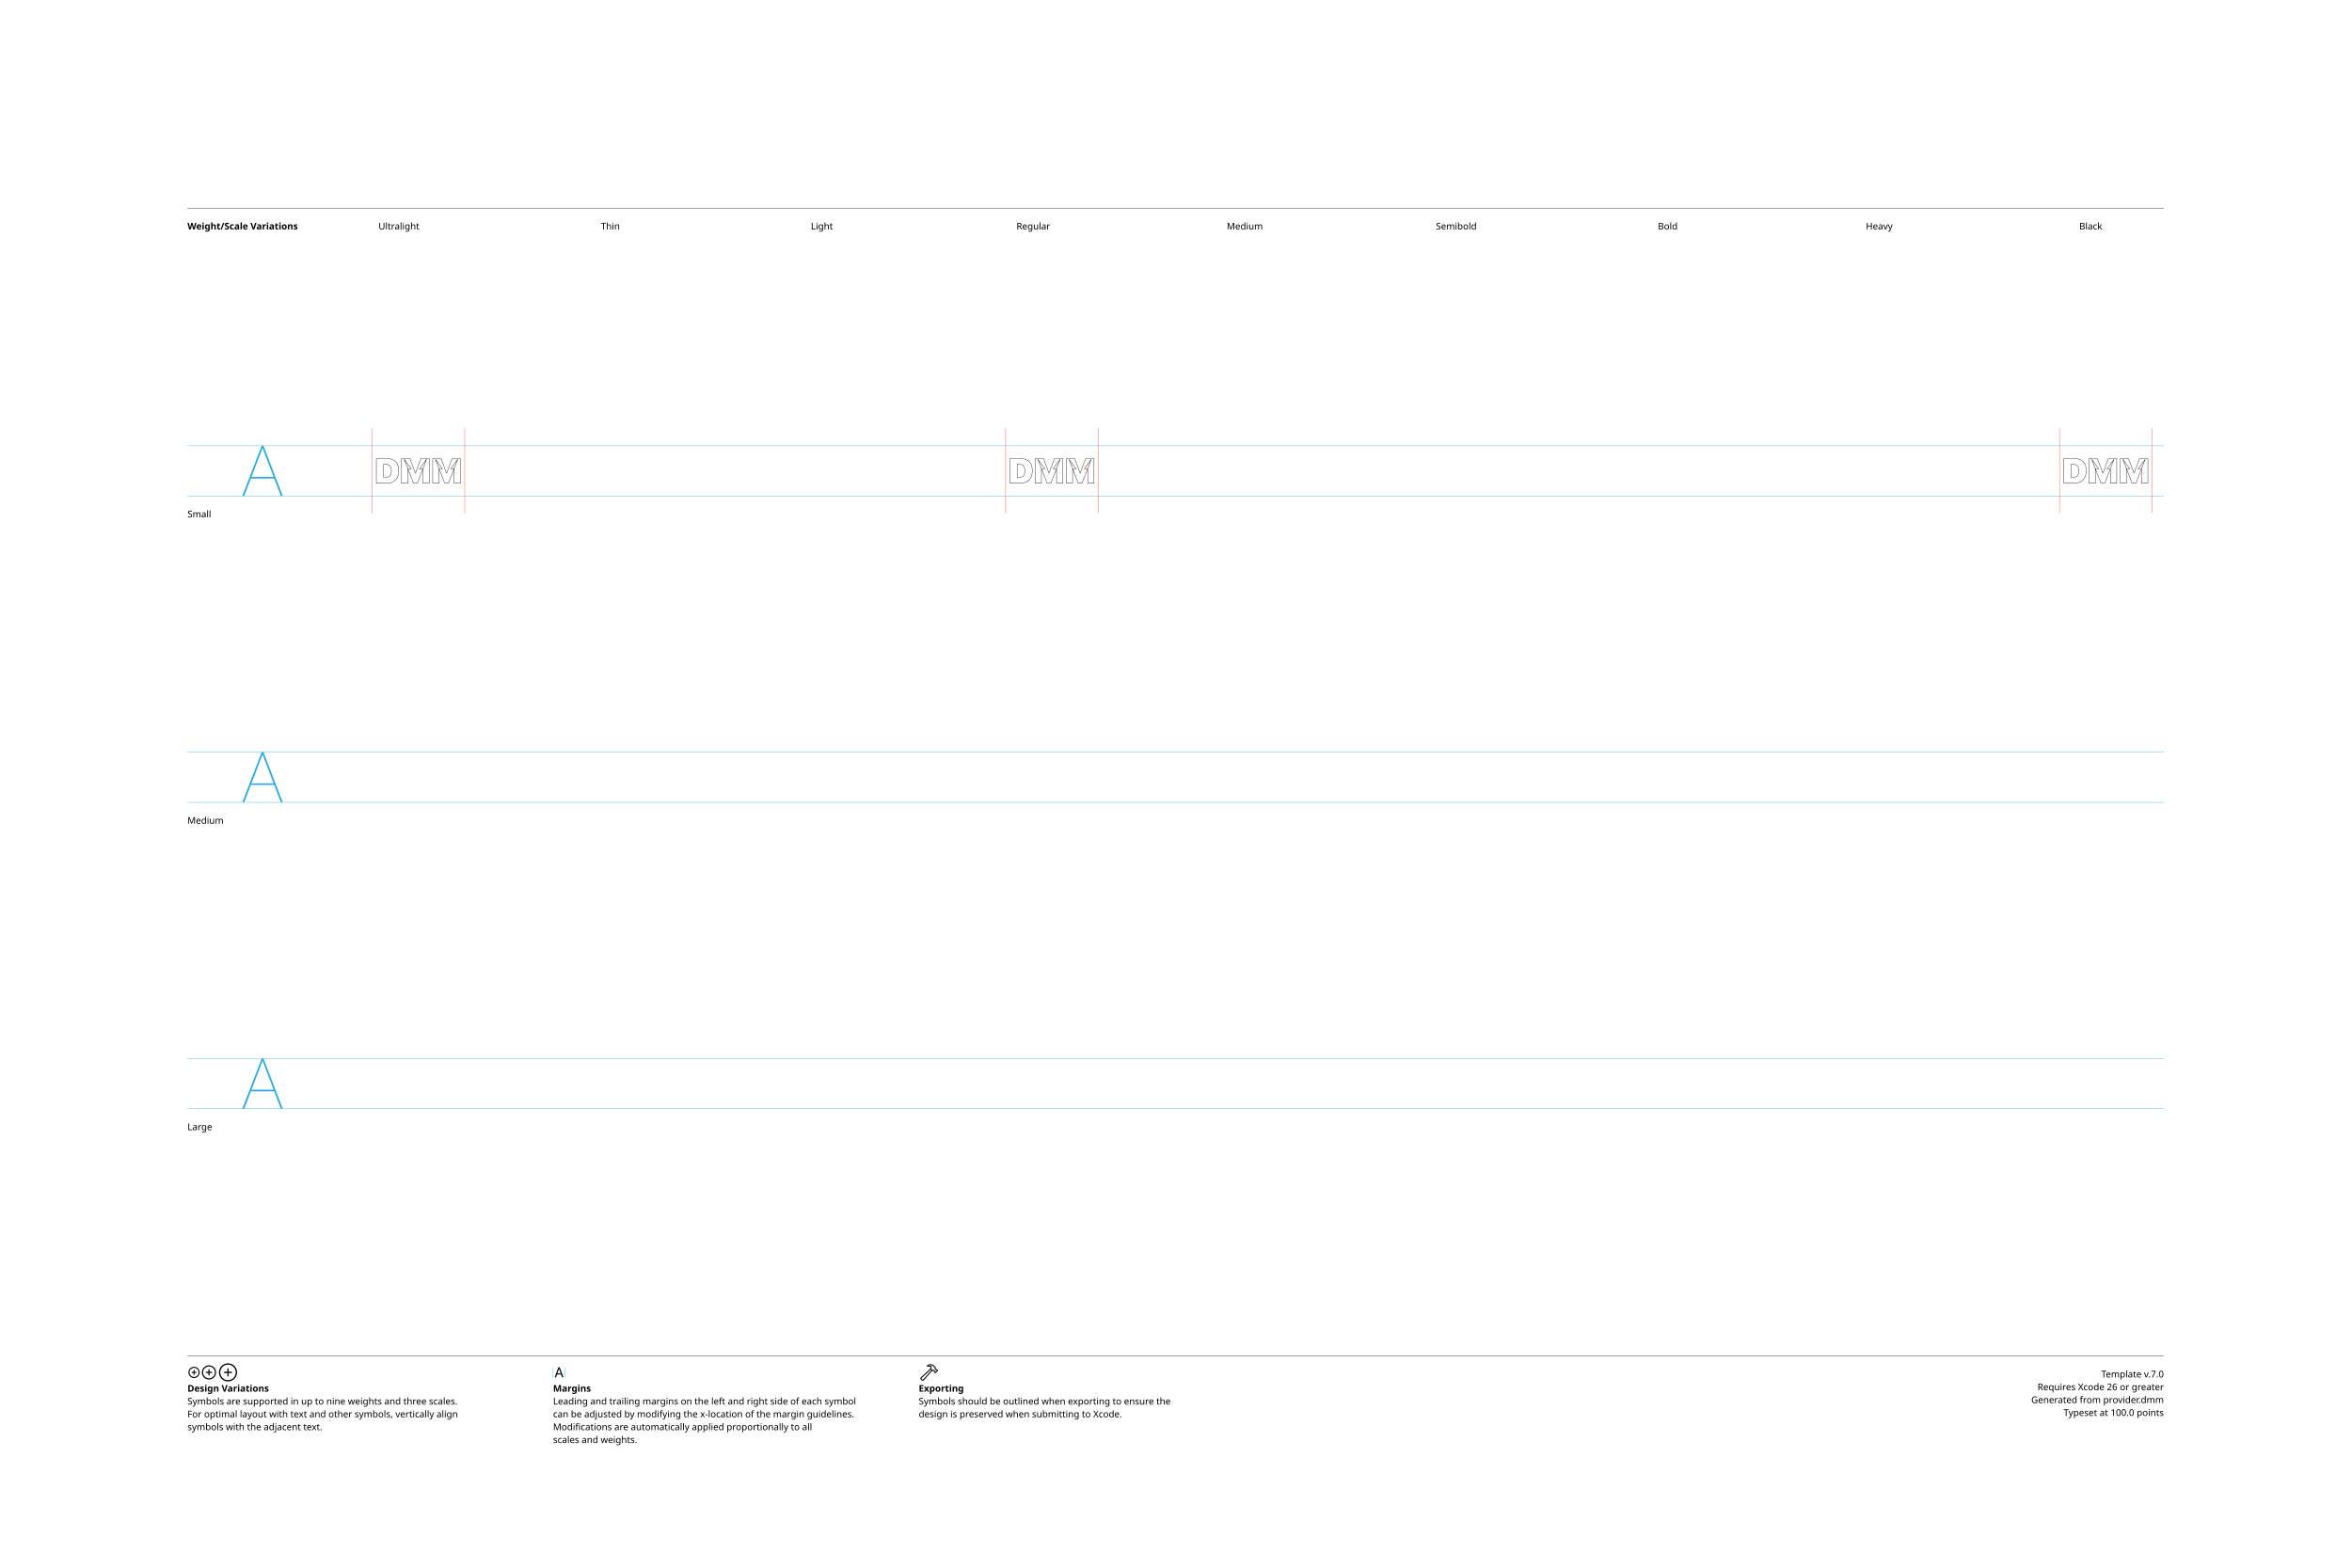
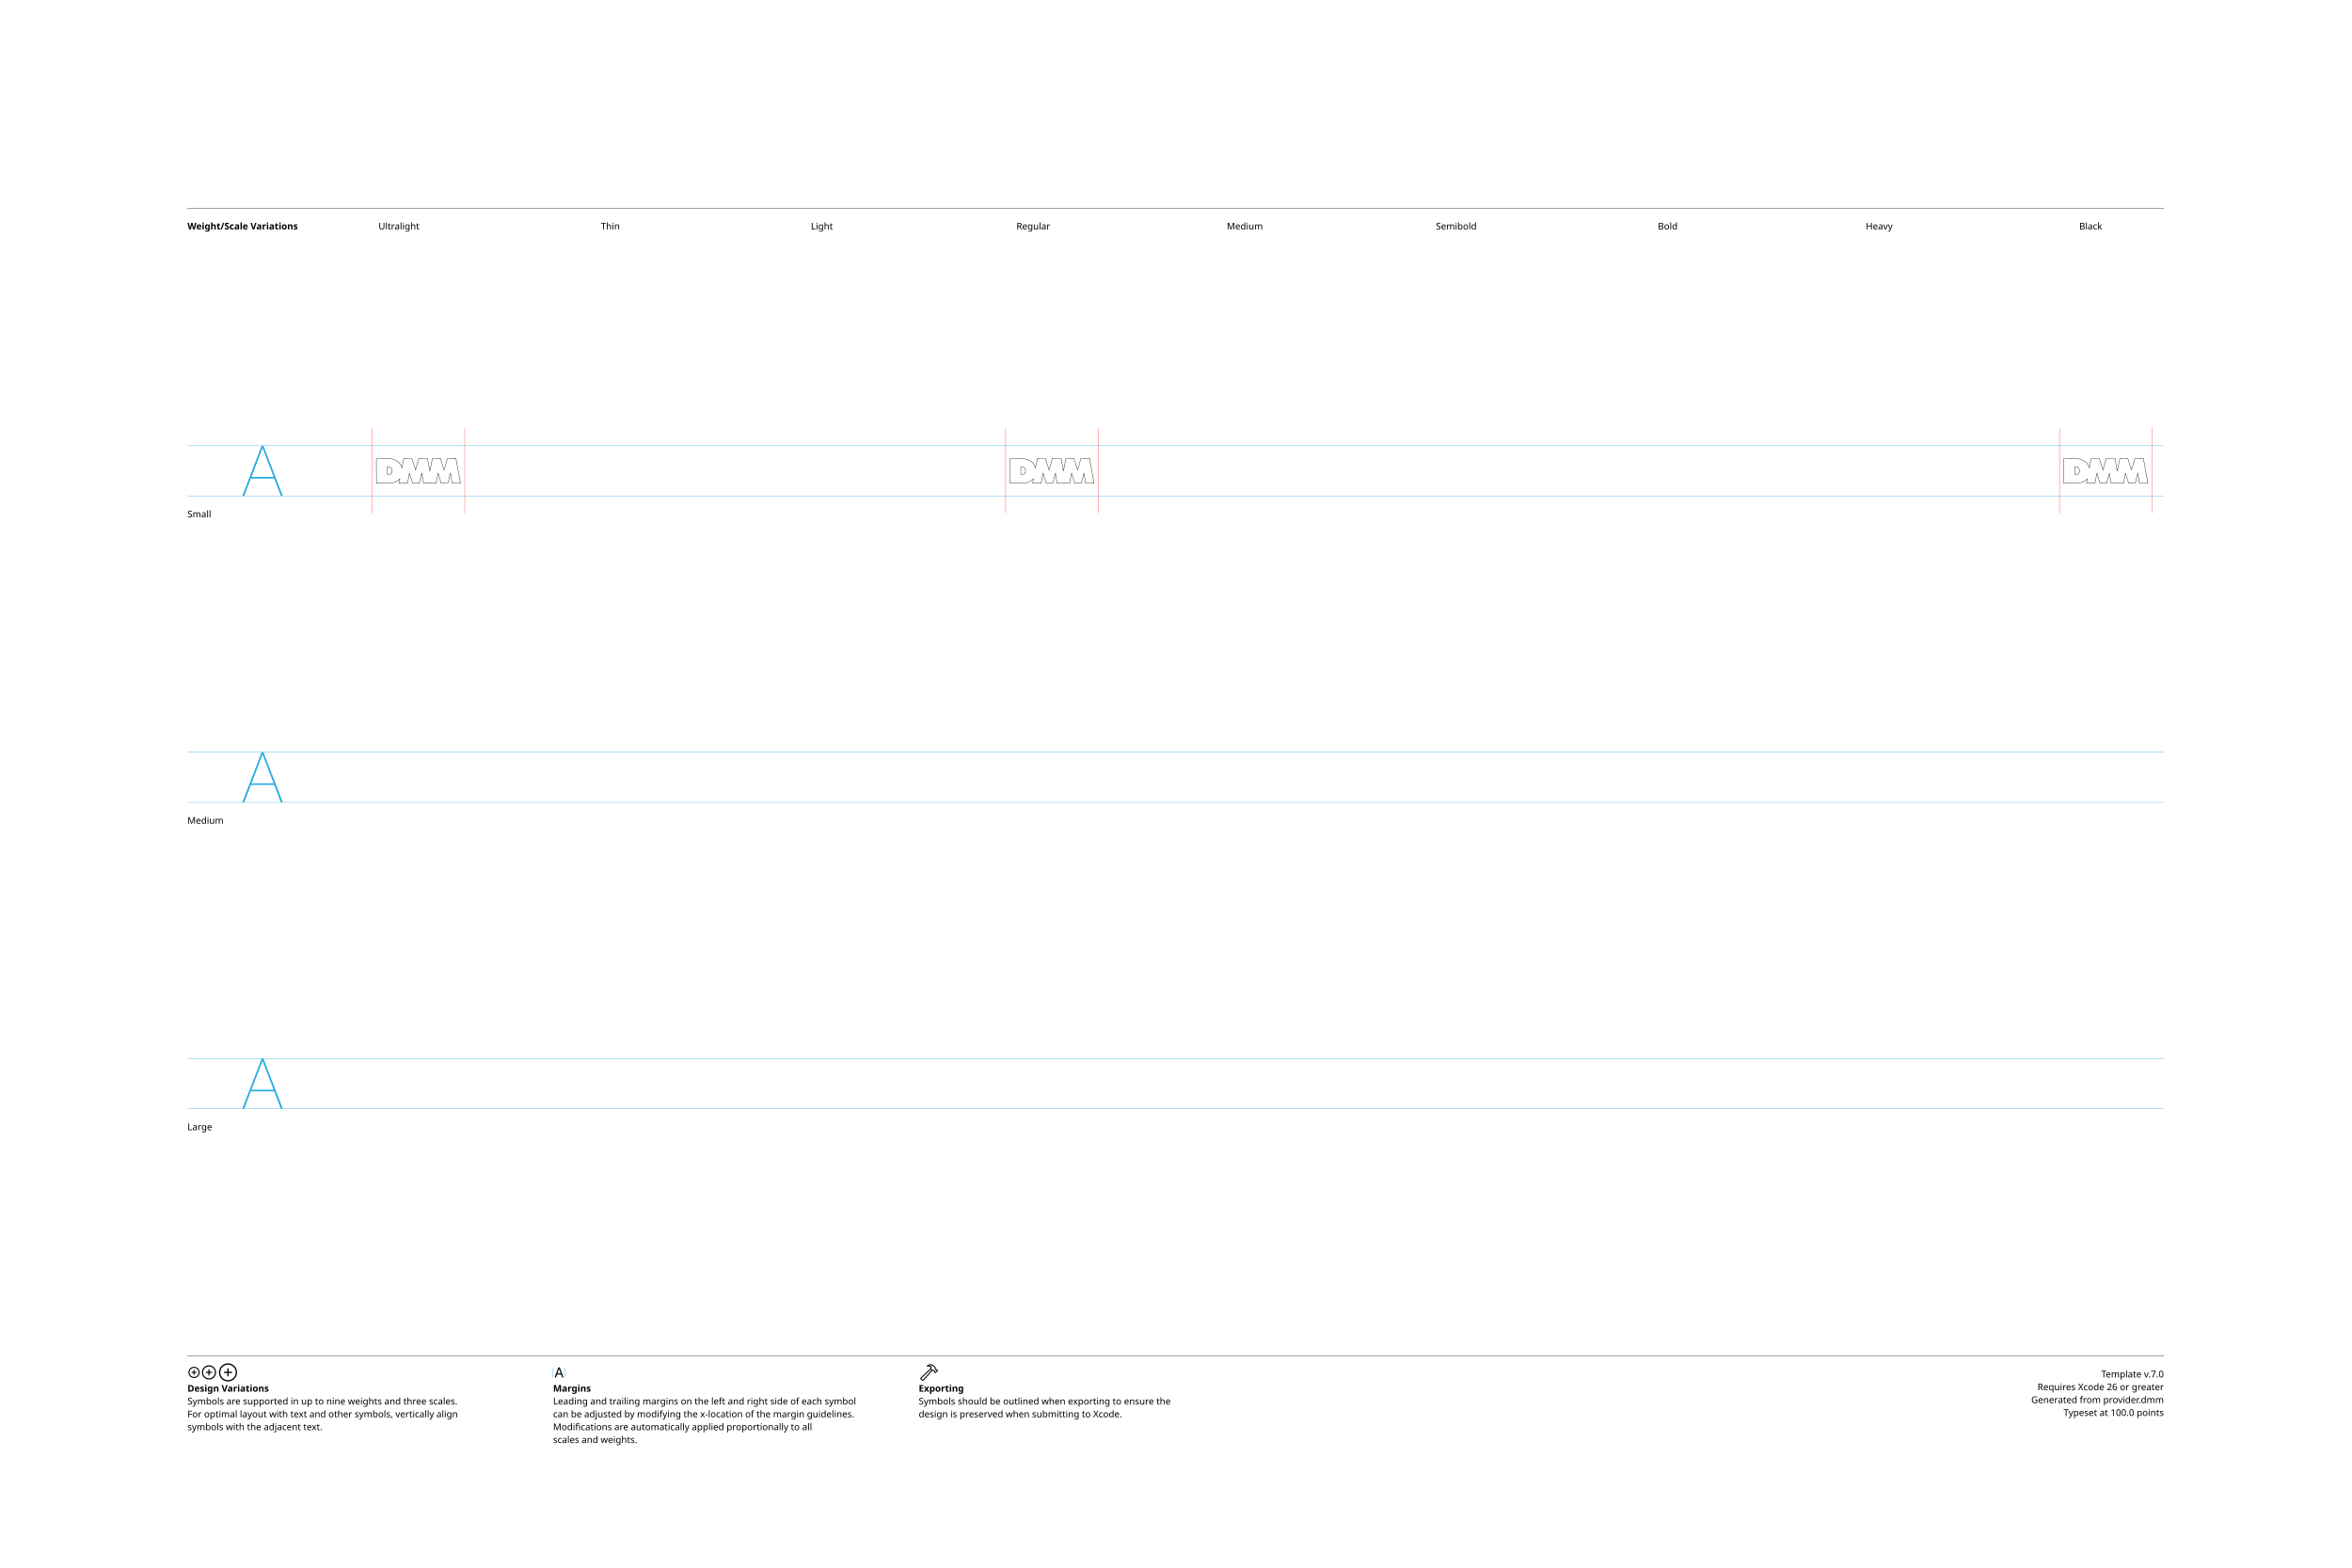
<svg xmlns="http://www.w3.org/2000/svg" version="1.1" viewBox="0 0 3300 2200">
  <style>.defaults {-sfsymbols-variable-value-mode:color;-sfsymbols-draw-reverses-motion-groups:false}

.monochrome-0 {-sfsymbols-motion-group:0}

.multicolor-0:tintColor {-sfsymbols-motion-group:0}

.hierarchical-0:primary {-sfsymbols-motion-group:0}

.SFSymbolsPreviewWireframe {fill:none;opacity:1.0;stroke:black;stroke-width:0.5}
</style>
  <g id="Notes">
    <rect height="2200" id="artboard" style="fill:white;opacity:1" width="3300" x="0" y="0" />
    <line style="fill:none;stroke:black;opacity:1;stroke-width:0.5;" x1="263" x2="3036" y1="292" y2="292" />
    <text style="stroke:none;fill:black;font-family:sans-serif;font-size:13;font-weight:bold;" transform="matrix(1 0 0 1 263 322)">Weight/Scale Variations</text>
    <text style="stroke:none;fill:black;font-family:sans-serif;font-size:13;text-anchor:middle;" transform="matrix(1 0 0 1 559.711 322)">Ultralight</text>
    <text style="stroke:none;fill:black;font-family:sans-serif;font-size:13;text-anchor:middle;" transform="matrix(1 0 0 1 856.422 322)">Thin</text>
    <text style="stroke:none;fill:black;font-family:sans-serif;font-size:13;text-anchor:middle;" transform="matrix(1 0 0 1 1153.13 322)">Light</text>
    <text style="stroke:none;fill:black;font-family:sans-serif;font-size:13;text-anchor:middle;" transform="matrix(1 0 0 1 1449.84 322)">Regular</text>
    <text style="stroke:none;fill:black;font-family:sans-serif;font-size:13;text-anchor:middle;" transform="matrix(1 0 0 1 1746.56 322)">Medium</text>
    <text style="stroke:none;fill:black;font-family:sans-serif;font-size:13;text-anchor:middle;" transform="matrix(1 0 0 1 2043.27 322)">Semibold</text>
    <text style="stroke:none;fill:black;font-family:sans-serif;font-size:13;text-anchor:middle;" transform="matrix(1 0 0 1 2339.98 322)">Bold</text>
    <text style="stroke:none;fill:black;font-family:sans-serif;font-size:13;text-anchor:middle;" transform="matrix(1 0 0 1 2636.69 322)">Heavy</text>
    <text style="stroke:none;fill:black;font-family:sans-serif;font-size:13;text-anchor:middle;" transform="matrix(1 0 0 1 2933.4 322)">Black</text>
    <line style="fill:none;stroke:black;opacity:1;stroke-width:0.5;" x1="263" x2="3036" y1="1903" y2="1903" />
    <g transform="matrix(0.2 0 0 0.2 263 1933)">
      <path d="m46.24 4.15c21.777 0 39.453-17.627 39.453-39.404s-17.676-39.404-39.453-39.404c-21.729 0-39.404 17.627-39.404 39.404s17.676 39.404 39.404 39.404Zm0-7.422c-17.676 0-31.934-14.307-31.934-31.982s14.258-31.982 31.934-31.982 31.982 14.307 31.982 31.982-14.307 31.982-31.982 31.982Zm3.613-17.773v-28.467c0-2.246-1.465-3.76-3.711-3.76-2.148 0-3.613 1.514-3.613 3.76v28.467c0 2.197 1.465 3.711 3.613 3.711 2.246 0 3.711-1.514 3.711-3.711Zm-17.822-10.596h28.418c2.197 0 3.711-1.465 3.711-3.613 0-2.197-1.514-3.711-3.711-3.711h-28.418c-2.246 0-3.76 1.514-3.76 3.711 0 2.148 1.514 3.613 3.76 3.613Z" />
    </g>
    <g transform="matrix(0.2 0 0 0.2 281.506 1933)">
      <path d="m58.545 14.551c27.49 0 49.805-22.314 49.805-49.805s-22.314-49.805-49.805-49.805-49.805 22.314-49.805 49.805 22.314 49.805 49.805 49.805Zm0-8.301c-22.949 0-41.504-18.555-41.504-41.504s18.555-41.504 41.504-41.504 41.504 18.555 41.504 41.504-18.555 41.504-41.504 41.504Zm4.053-23.096v-36.914c0-2.49-1.709-4.199-4.15-4.199-2.393 0-4.053 1.709-4.053 4.199v36.914c0 2.441 1.66 4.15 4.053 4.15 2.441 0 4.15-1.66 4.15-4.15Zm-22.559-14.404h36.963c2.441 0 4.15-1.611 4.15-4.004 0-2.441-1.709-4.15-4.15-4.15h-36.963c-2.49 0-4.15 1.709-4.15 4.15 0 2.393 1.66 4.004 4.15 4.004Z" />
    </g>
    <g transform="matrix(0.2 0 0 0.2 304.924 1933)">
      <path d="m74.853 28.32c35.107 0 63.623-28.467 63.623-63.574s-28.516-63.623-63.623-63.623-63.574 28.516-63.574 63.623 28.467 63.574 63.574 63.574Zm0-9.082c-30.127 0-54.492-24.365-54.492-54.492s24.365-54.492 54.492-54.492 54.492 24.365 54.492 54.492-24.365 54.492-54.492 54.492Zm4.443-30.322v-48.486c0-2.734-1.855-4.639-4.541-4.639-2.588 0-4.443 1.904-4.443 4.639v48.486c0 2.686 1.855 4.59 4.443 4.59 2.686 0 4.541-1.855 4.541-4.59Zm-28.711-19.775h48.486c2.686 0 4.59-1.807 4.59-4.395 0-2.734-1.855-4.59-4.59-4.59h-48.486c-2.734 0-4.59 1.855-4.59 4.59 0 2.588 1.855 4.395 4.59 4.395Z" />
    </g>
    <text style="stroke:none;fill:black;font-family:sans-serif;font-size:13;font-weight:bold;" transform="matrix(1 0 0 1 263 1953)">Design Variations</text>
    <text style="stroke:none;fill:black;font-family:sans-serif;font-size:13;" transform="matrix(1 0 0 1 263 1971)">Symbols are supported in up to nine weights and three scales.</text>
    <text style="stroke:none;fill:black;font-family:sans-serif;font-size:13;" transform="matrix(1 0 0 1 263 1989)">For optimal layout with text and other symbols, vertically align</text>
    <text style="stroke:none;fill:black;font-family:sans-serif;font-size:13;" transform="matrix(1 0 0 1 263 2007)">symbols with the adjacent text.</text>
    <line style="fill:none;stroke:#00AEEF;stroke-width:0.5;opacity:1.0;" x1="776" x2="776" y1="1919" y2="1933" />
    <g transform="matrix(0.2 0 0 0.2 776 1933)">
      <path d="m16.553 0.781c2.588 0 3.857-0.977 4.785-3.711l20.557-57.52h0.244l20.605 57.52c0.928 2.734 2.197 3.711 4.736 3.711 2.588 0 4.248-1.562 4.248-4.004 0-0.83-0.146-1.611-0.537-2.637l-22.9-60.986c-1.123-2.979-3.125-4.492-6.25-4.492-3.027 0-5.078 1.465-6.152 4.443l-22.9 61.084c-0.391 1.025-0.537 1.807-0.537 2.637 0 2.441 1.562 3.955 4.102 3.955Zm10.205-20.947h30.664c2.002 0 3.662-1.66 3.662-3.662 0-2.051-1.66-3.662-3.662-3.662h-30.664c-2.002 0-3.662 1.611-3.662 3.662 0 2.002 1.66 3.662 3.662 3.662Z" />
    </g>
    <line style="fill:none;stroke:#00AEEF;stroke-width:0.5;opacity:1.0;" x1="792.836" x2="792.836" y1="1919" y2="1933" />
    <text style="stroke:none;fill:black;font-family:sans-serif;font-size:13;font-weight:bold;" transform="matrix(1 0 0 1 776 1953)">Margins</text>
    <text style="stroke:none;fill:black;font-family:sans-serif;font-size:13;" transform="matrix(1 0 0 1 776 1971)">Leading and trailing margins on the left and right side of each symbol</text>
    <text style="stroke:none;fill:black;font-family:sans-serif;font-size:13;" transform="matrix(1 0 0 1 776 1989)">can be adjusted by modifying the x-location of the margin guidelines.</text>
    <text style="stroke:none;fill:black;font-family:sans-serif;font-size:13;" transform="matrix(1 0 0 1 776 2007)">Modifications are automatically applied proportionally to all</text>
    <text style="stroke:none;fill:black;font-family:sans-serif;font-size:13;" transform="matrix(1 0 0 1 776 2025)">scales and weights.</text>
    <g transform="matrix(0.2 0 0 0.2 1289 1933)">
      <path d="m14.209 13.135 7.861 7.861c4.297 4.395 9.326 4.102 13.867-1.025l60.693-68.213-4.883-4.883-60.254 67.676c-1.807 1.953-3.467 2.441-5.811 0.098l-5.176-5.127c-2.295-2.295-1.807-3.955 0.195-5.811l67.481-62.158-4.883-4.834-68.066 62.598c-4.98 4.59-5.322 9.473-1.025 13.818Zm44.873-97.461c-2.051 2.002-2.246 4.883-1.074 6.787 1.123 1.807 3.467 3.027 6.592 2.246 5.859-1.66 12.598-2.393 18.896 0.928l-2.686 7.129c-1.611 4.004-0.732 6.885 1.709 9.424l10.254 10.303c2.344 2.393 4.541 2.441 7.08 1.953l4.443-0.732 2.588 2.539-0.195 2.246c-0.098 2.295 0.537 4.297 2.783 6.494l3.369 3.32c2.295 2.295 5.518 2.49 7.812 0.195l12.988-13.037c2.295-2.344 2.148-5.371-0.195-7.666l-3.418-3.418c-2.197-2.197-4.053-3.027-6.348-2.881l-2.344 0.244-2.441-2.441 1.025-4.688c0.635-2.734-0.244-4.98-2.881-7.617l-11.279-11.182c-12.94-12.842-35.596-11.035-46.68-0.146Zm7.08 2.051c8.789-6.396 25.977-5.664 33.691 1.953l12.305 12.207c1.025 1.025 1.221 1.807 0.928 3.32l-1.465 6.641 6.738 6.689 4.395-0.244c1.123-0.049 1.514 0.049 2.344 0.879l2.539 2.49-10.84 10.84-2.49-2.49c-0.83-0.879-0.977-1.221-0.928-2.393l0.293-4.346-6.689-6.738-6.836 1.172c-1.416 0.293-2.051 0.195-3.174-0.879l-8.936-8.887c-1.074-1.025-1.172-1.709-0.488-3.369l4.59-11.475c-6.104-6.348-17.041-7.52-25.586-4.59-0.684 0.244-0.928-0.391-0.391-0.781Z" />
    </g>
    <text style="stroke:none;fill:black;font-family:sans-serif;font-size:13;font-weight:bold;" transform="matrix(1 0 0 1 1289 1953)">Exporting</text>
    <text style="stroke:none;fill:black;font-family:sans-serif;font-size:13;" transform="matrix(1 0 0 1 1289 1971)">Symbols should be outlined when exporting to ensure the</text>
    <text style="stroke:none;fill:black;font-family:sans-serif;font-size:13;" transform="matrix(1 0 0 1 1289 1989)">design is preserved when submitting to Xcode.</text>
    <text id="template-version" style="stroke:none;fill:black;font-family:sans-serif;font-size:13;text-anchor:end;" transform="matrix(1 0 0 1 3036 1933)">Template v.7.0</text>
    <text style="stroke:none;fill:black;font-family:sans-serif;font-size:13;text-anchor:end;" transform="matrix(1 0 0 1 3036 1951)">Requires Xcode 26 or greater</text>
    <text id="descriptive-name" style="stroke:none;fill:black;font-family:sans-serif;font-size:13;text-anchor:end;" transform="matrix(1 0 0 1 3036 1969)">Generated from provider.dmm</text>
    <text style="stroke:none;fill:black;font-family:sans-serif;font-size:13;text-anchor:end;" transform="matrix(1 0 0 1 3036 1987)">Typeset at 100.0 points</text>
    <text style="stroke:none;fill:black;font-family:sans-serif;font-size:13;" transform="matrix(1 0 0 1 263 726)">Small</text>
    <text style="stroke:none;fill:black;font-family:sans-serif;font-size:13;" transform="matrix(1 0 0 1 263 1156)">Medium</text>
    <text style="stroke:none;fill:black;font-family:sans-serif;font-size:13;" transform="matrix(1 0 0 1 263 1586)">Large</text>
  </g>
  <g id="Guides">
    <g id="H-reference" style="fill:#27AAE1;stroke:none;" transform="matrix(1 0 0 1 339 696)">
      <path d="M0.994 0L3.638 0L29.328-67.132L30.03-67.132L30.03-70.459L28.123-70.459ZM11.688-24.48L46.981-24.48L46.231-26.729L12.438-26.729ZM55.12 0L57.764 0L30.638-70.459L29.433-70.459L29.433-67.132Z" />
    </g>
    <line id="Baseline-S" style="fill:none;stroke:#27AAE1;opacity:1;stroke-width:0.5;" x1="263" x2="3036" y1="696" y2="696" />
    <line id="Capline-S" style="fill:none;stroke:#27AAE1;opacity:1;stroke-width:0.5;" x1="263" x2="3036" y1="625.541" y2="625.541" />
    <g id="H-reference" style="fill:#27AAE1;stroke:none;" transform="matrix(1 0 0 1 339 1126)">
      <path d="M0.994 0L3.638 0L29.328-67.132L30.03-67.132L30.03-70.459L28.123-70.459ZM11.688-24.48L46.981-24.48L46.231-26.729L12.438-26.729ZM55.12 0L57.764 0L30.638-70.459L29.433-70.459L29.433-67.132Z" />
    </g>
    <line id="Baseline-M" style="fill:none;stroke:#27AAE1;opacity:1;stroke-width:0.5;" x1="263" x2="3036" y1="1126" y2="1126" />
    <line id="Capline-M" style="fill:none;stroke:#27AAE1;opacity:1;stroke-width:0.5;" x1="263" x2="3036" y1="1055.54" y2="1055.54" />
    <g id="H-reference" style="fill:#27AAE1;stroke:none;" transform="matrix(1 0 0 1 339 1556)">
      <path d="M0.994 0L3.638 0L29.328-67.132L30.03-67.132L30.03-70.459L28.123-70.459ZM11.688-24.48L46.981-24.48L46.231-26.729L12.438-26.729ZM55.12 0L57.764 0L30.638-70.459L29.433-70.459L29.433-67.132Z" />
    </g>
    <line id="Baseline-L" style="fill:none;stroke:#27AAE1;opacity:1;stroke-width:0.5;" x1="263" x2="3036" y1="1556" y2="1556" />
    <line id="Capline-L" style="fill:none;stroke:#27AAE1;opacity:1;stroke-width:0.5;" x1="263" x2="3036" y1="1485.54" y2="1485.54" />
    <line id="left-margin-Ultralight-S" style="fill:none;stroke:#FF3B30;stroke-width:0.5;opacity:1.0;" x1="522.047" x2="522.047" y1="600.785" y2="720.121" />
    <line id="right-margin-Ultralight-S" style="fill:none;stroke:#FF3B30;stroke-width:0.5;opacity:1.0;" x1="652.047" x2="652.047" y1="600.785" y2="720.121" />
    <line id="left-margin-Regular-S" style="fill:none;stroke:#FF3B30;stroke-width:0.5;opacity:1.0;" x1="1410.980" x2="1410.980" y1="600.785" y2="720.121" />
    <line id="right-margin-Regular-S" style="fill:none;stroke:#FF3B30;stroke-width:0.5;opacity:1.0;" x1="1540.980" x2="1540.980" y1="600.785" y2="720.121" />
    <line id="left-margin-Black-S" style="fill:none;stroke:#FF3B30;stroke-width:0.5;opacity:1.0;" x1="2889.630" x2="2889.630" y1="600.785" y2="720.121" />
    <line id="right-margin-Black-S" style="fill:none;stroke:#FF3B30;stroke-width:0.5;opacity:1.0;" x1="3019.630" x2="3019.630" y1="600.785" y2="720.121" />
  </g>
  <g id="Symbols">
    <g id="Ultralight-S" transform="matrix(1 0 0 1 522.047 696)">
-       <path class="monochrome-0 multicolor-0:tintColor hierarchical-0:primary SFSymbolsPreviewWireframe" d="M 6 -17.95 L 6 -52.509 L 20.777 -52.509 Q 26.022 -52.509 29.746 -50.569 Q 33.47 -48.629 35.446 -44.845 Q 37.422 -41.061 37.422 -35.529 L 37.422 -35.481 Q 37.422 -29.949 35.446 -26.021 Q 33.47 -22.093 29.746 -20.022 Q 26.022 -17.95 20.777 -17.95 ZM 16.155 -26.021 L 19.34 -26.021 Q 21.879 -26.021 23.603 -27.063 Q 25.327 -28.104 26.202 -30.2 Q 27.076 -32.296 27.076 -35.481 L 27.076 -35.529 Q 27.076 -38.427 26.154 -40.415 Q 25.232 -42.403 23.495 -43.42 Q 21.759 -44.438 19.34 -44.438 L 16.155 -44.438 ZM 41.374 -17.95 L 41.374 -52.509 L 53.109 -52.509 L 60.749 -31.937 L 60.917 -31.937 L 68.556 -52.509 L 80.292 -52.509 L 80.292 -17.95 L 71.43 -17.95 L 71.43 -37.972 L 66.712 -37.972 L 76.508 -51.551 L 63.551 -17.95 L 58.114 -17.95 L 45.158 -51.551 L 54.953 -37.972 L 50.235 -37.972 L 50.235 -17.95 ZM 85.082 -17.95 L 85.082 -52.509 L 96.817 -52.509 L 104.457 -31.937 L 104.625 -31.937 L 112.264 -52.509 L 124 -52.509 L 124 -17.95 L 115.139 -17.95 L 115.139 -37.972 L 110.421 -37.972 L 120.216 -51.551 L 107.259 -17.95 L 101.822 -17.95 L 88.866 -51.551 L 98.661 -37.972 L 93.943 -37.972 L 93.943 -17.95 Z" />
+       <path class="monochrome-0 multicolor-0:tintColor hierarchical-0:primary SFSymbolsPreviewWireframe" d="M 123.921 -17.852 L 112.13 -18 L 110.001 -31.916 L 109.679 -31.504 L 106.261 -17.921 L 96.912 -17.852 L 92.549 -32.229 L 89.848 -17.852 L 72.188 -17.852 L 69.9 -32.128 L 66.162 -17.854 L 56.813 -17.852 L 52.45 -32.24 L 49.749 -17.852 L 37.906 -17.852 L 38.945 -24.05 L 36.633 -21.947 L 34.077 -20.285 L 31.05 -19.014 L 27.726 -18.199 L 23.778 -17.852 L 6.118 -17.852 L 6 -52.489 L 22.532 -52.553 L 26.687 -52.086 L 31.258 -50.851 L 35.361 -48.749 L 38.114 -46.389 L 40.196 -43.555 L 41.854 -39.412 L 44.555 -52.607 L 55.774 -52.597 L 60.968 -36.432 L 65.539 -52.551 L 77.59 -52.607 L 77.837 -52.489 L 80.799 -35.867 L 81.121 -35.157 L 84.653 -52.607 L 95.873 -52.534 L 100.859 -36.526 L 101.177 -36.906 L 105.638 -52.603 L 117.688 -52.607 L 124 -18 ZM 24.194 -30.081 L 26.064 -30.802 L 27.4 -32.335 L 27.936 -34.413 L 27.803 -37.114 L 27.229 -38.568 L 25.856 -39.917 L 24.194 -40.548 L 21.493 -40.764 L 21.306 -40.438 L 21.306 -30.05 L 23.986 -30.046 Z" />
    </g>
    <g id="Regular-S" transform="matrix(1 0 0 1 1410.98 696)">
-       <path class="monochrome-0 multicolor-0:tintColor hierarchical-0:primary SFSymbolsPreviewWireframe" d="M 6 -17.95 L 6 -52.509 L 20.777 -52.509 Q 26.022 -52.509 29.746 -50.569 Q 33.47 -48.629 35.446 -44.845 Q 37.422 -41.061 37.422 -35.529 L 37.422 -35.481 Q 37.422 -29.949 35.446 -26.021 Q 33.47 -22.093 29.746 -20.022 Q 26.022 -17.95 20.777 -17.95 ZM 16.155 -26.021 L 19.34 -26.021 Q 21.879 -26.021 23.603 -27.063 Q 25.327 -28.104 26.202 -30.2 Q 27.076 -32.296 27.076 -35.481 L 27.076 -35.529 Q 27.076 -38.427 26.154 -40.415 Q 25.232 -42.403 23.495 -43.42 Q 21.759 -44.438 19.34 -44.438 L 16.155 -44.438 ZM 41.374 -17.95 L 41.374 -52.509 L 53.109 -52.509 L 60.749 -31.937 L 60.917 -31.937 L 68.556 -52.509 L 80.292 -52.509 L 80.292 -17.95 L 71.43 -17.95 L 71.43 -37.972 L 66.712 -37.972 L 76.508 -51.551 L 63.551 -17.95 L 58.114 -17.95 L 45.158 -51.551 L 54.953 -37.972 L 50.235 -37.972 L 50.235 -17.95 ZM 85.082 -17.95 L 85.082 -52.509 L 96.817 -52.509 L 104.457 -31.937 L 104.625 -31.937 L 112.264 -52.509 L 124 -52.509 L 124 -17.95 L 115.139 -17.95 L 115.139 -37.972 L 110.421 -37.972 L 120.216 -51.551 L 107.259 -17.95 L 101.822 -17.95 L 88.866 -51.551 L 98.661 -37.972 L 93.943 -37.972 L 93.943 -17.95 Z" />
+       <path class="monochrome-0 multicolor-0:tintColor hierarchical-0:primary SFSymbolsPreviewWireframe" d="M 123.921 -17.852 L 112.13 -18 L 110.001 -31.916 L 109.679 -31.504 L 106.261 -17.921 L 96.912 -17.852 L 92.549 -32.229 L 89.848 -17.852 L 72.188 -17.852 L 69.9 -32.128 L 66.162 -17.854 L 56.813 -17.852 L 52.45 -32.24 L 49.749 -17.852 L 37.906 -17.852 L 38.945 -24.05 L 36.633 -21.947 L 34.077 -20.285 L 31.05 -19.014 L 27.726 -18.199 L 23.778 -17.852 L 6.118 -17.852 L 6 -52.489 L 22.532 -52.553 L 26.687 -52.086 L 31.258 -50.851 L 35.361 -48.749 L 38.114 -46.389 L 40.196 -43.555 L 41.854 -39.412 L 44.555 -52.607 L 55.774 -52.597 L 60.968 -36.432 L 65.539 -52.551 L 77.59 -52.607 L 77.837 -52.489 L 80.799 -35.867 L 81.121 -35.157 L 84.653 -52.607 L 95.873 -52.534 L 100.859 -36.526 L 101.177 -36.906 L 105.638 -52.603 L 117.688 -52.607 L 124 -18 ZM 24.194 -30.081 L 26.064 -30.802 L 27.4 -32.335 L 27.936 -34.413 L 27.803 -37.114 L 27.229 -38.568 L 25.856 -39.917 L 24.194 -40.548 L 21.493 -40.764 L 21.306 -40.438 L 21.306 -30.05 L 23.986 -30.046 Z" />
    </g>
    <g id="Black-S" transform="matrix(1 0 0 1 2889.63 696)">
-       <path class="monochrome-0 multicolor-0:tintColor hierarchical-0:primary SFSymbolsPreviewWireframe" d="M 6 -17.95 L 6 -52.509 L 20.777 -52.509 Q 26.022 -52.509 29.746 -50.569 Q 33.47 -48.629 35.446 -44.845 Q 37.422 -41.061 37.422 -35.529 L 37.422 -35.481 Q 37.422 -29.949 35.446 -26.021 Q 33.47 -22.093 29.746 -20.022 Q 26.022 -17.95 20.777 -17.95 ZM 16.155 -26.021 L 19.34 -26.021 Q 21.879 -26.021 23.603 -27.063 Q 25.327 -28.104 26.202 -30.2 Q 27.076 -32.296 27.076 -35.481 L 27.076 -35.529 Q 27.076 -38.427 26.154 -40.415 Q 25.232 -42.403 23.495 -43.42 Q 21.759 -44.438 19.34 -44.438 L 16.155 -44.438 ZM 41.374 -17.95 L 41.374 -52.509 L 53.109 -52.509 L 60.749 -31.937 L 60.917 -31.937 L 68.556 -52.509 L 80.292 -52.509 L 80.292 -17.95 L 71.43 -17.95 L 71.43 -37.972 L 66.712 -37.972 L 76.508 -51.551 L 63.551 -17.95 L 58.114 -17.95 L 45.158 -51.551 L 54.953 -37.972 L 50.235 -37.972 L 50.235 -17.95 ZM 85.082 -17.95 L 85.082 -52.509 L 96.817 -52.509 L 104.457 -31.937 L 104.625 -31.937 L 112.264 -52.509 L 124 -52.509 L 124 -17.95 L 115.139 -17.95 L 115.139 -37.972 L 110.421 -37.972 L 120.216 -51.551 L 107.259 -17.95 L 101.822 -17.95 L 88.866 -51.551 L 98.661 -37.972 L 93.943 -37.972 L 93.943 -17.95 Z" />
+       <path class="monochrome-0 multicolor-0:tintColor hierarchical-0:primary SFSymbolsPreviewWireframe" d="M 123.921 -17.852 L 112.13 -18 L 110.001 -31.916 L 109.679 -31.504 L 106.261 -17.921 L 96.912 -17.852 L 92.549 -32.229 L 89.848 -17.852 L 72.188 -17.852 L 69.9 -32.128 L 66.162 -17.854 L 56.813 -17.852 L 52.45 -32.24 L 49.749 -17.852 L 37.906 -17.852 L 38.945 -24.05 L 36.633 -21.947 L 34.077 -20.285 L 31.05 -19.014 L 27.726 -18.199 L 23.778 -17.852 L 6.118 -17.852 L 6 -52.489 L 22.532 -52.553 L 26.687 -52.086 L 31.258 -50.851 L 35.361 -48.749 L 38.114 -46.389 L 40.196 -43.555 L 41.854 -39.412 L 44.555 -52.607 L 55.774 -52.597 L 60.968 -36.432 L 65.539 -52.551 L 77.59 -52.607 L 77.837 -52.489 L 80.799 -35.867 L 81.121 -35.157 L 84.653 -52.607 L 95.873 -52.534 L 100.859 -36.526 L 101.177 -36.906 L 105.638 -52.603 L 117.688 -52.607 L 124 -18 ZM 24.194 -30.081 L 26.064 -30.802 L 27.4 -32.335 L 27.936 -34.413 L 27.803 -37.114 L 27.229 -38.568 L 25.856 -39.917 L 24.194 -40.548 L 21.493 -40.764 L 21.306 -40.438 L 21.306 -30.05 L 23.986 -30.046 Z" />
    </g>
  </g>
</svg>
